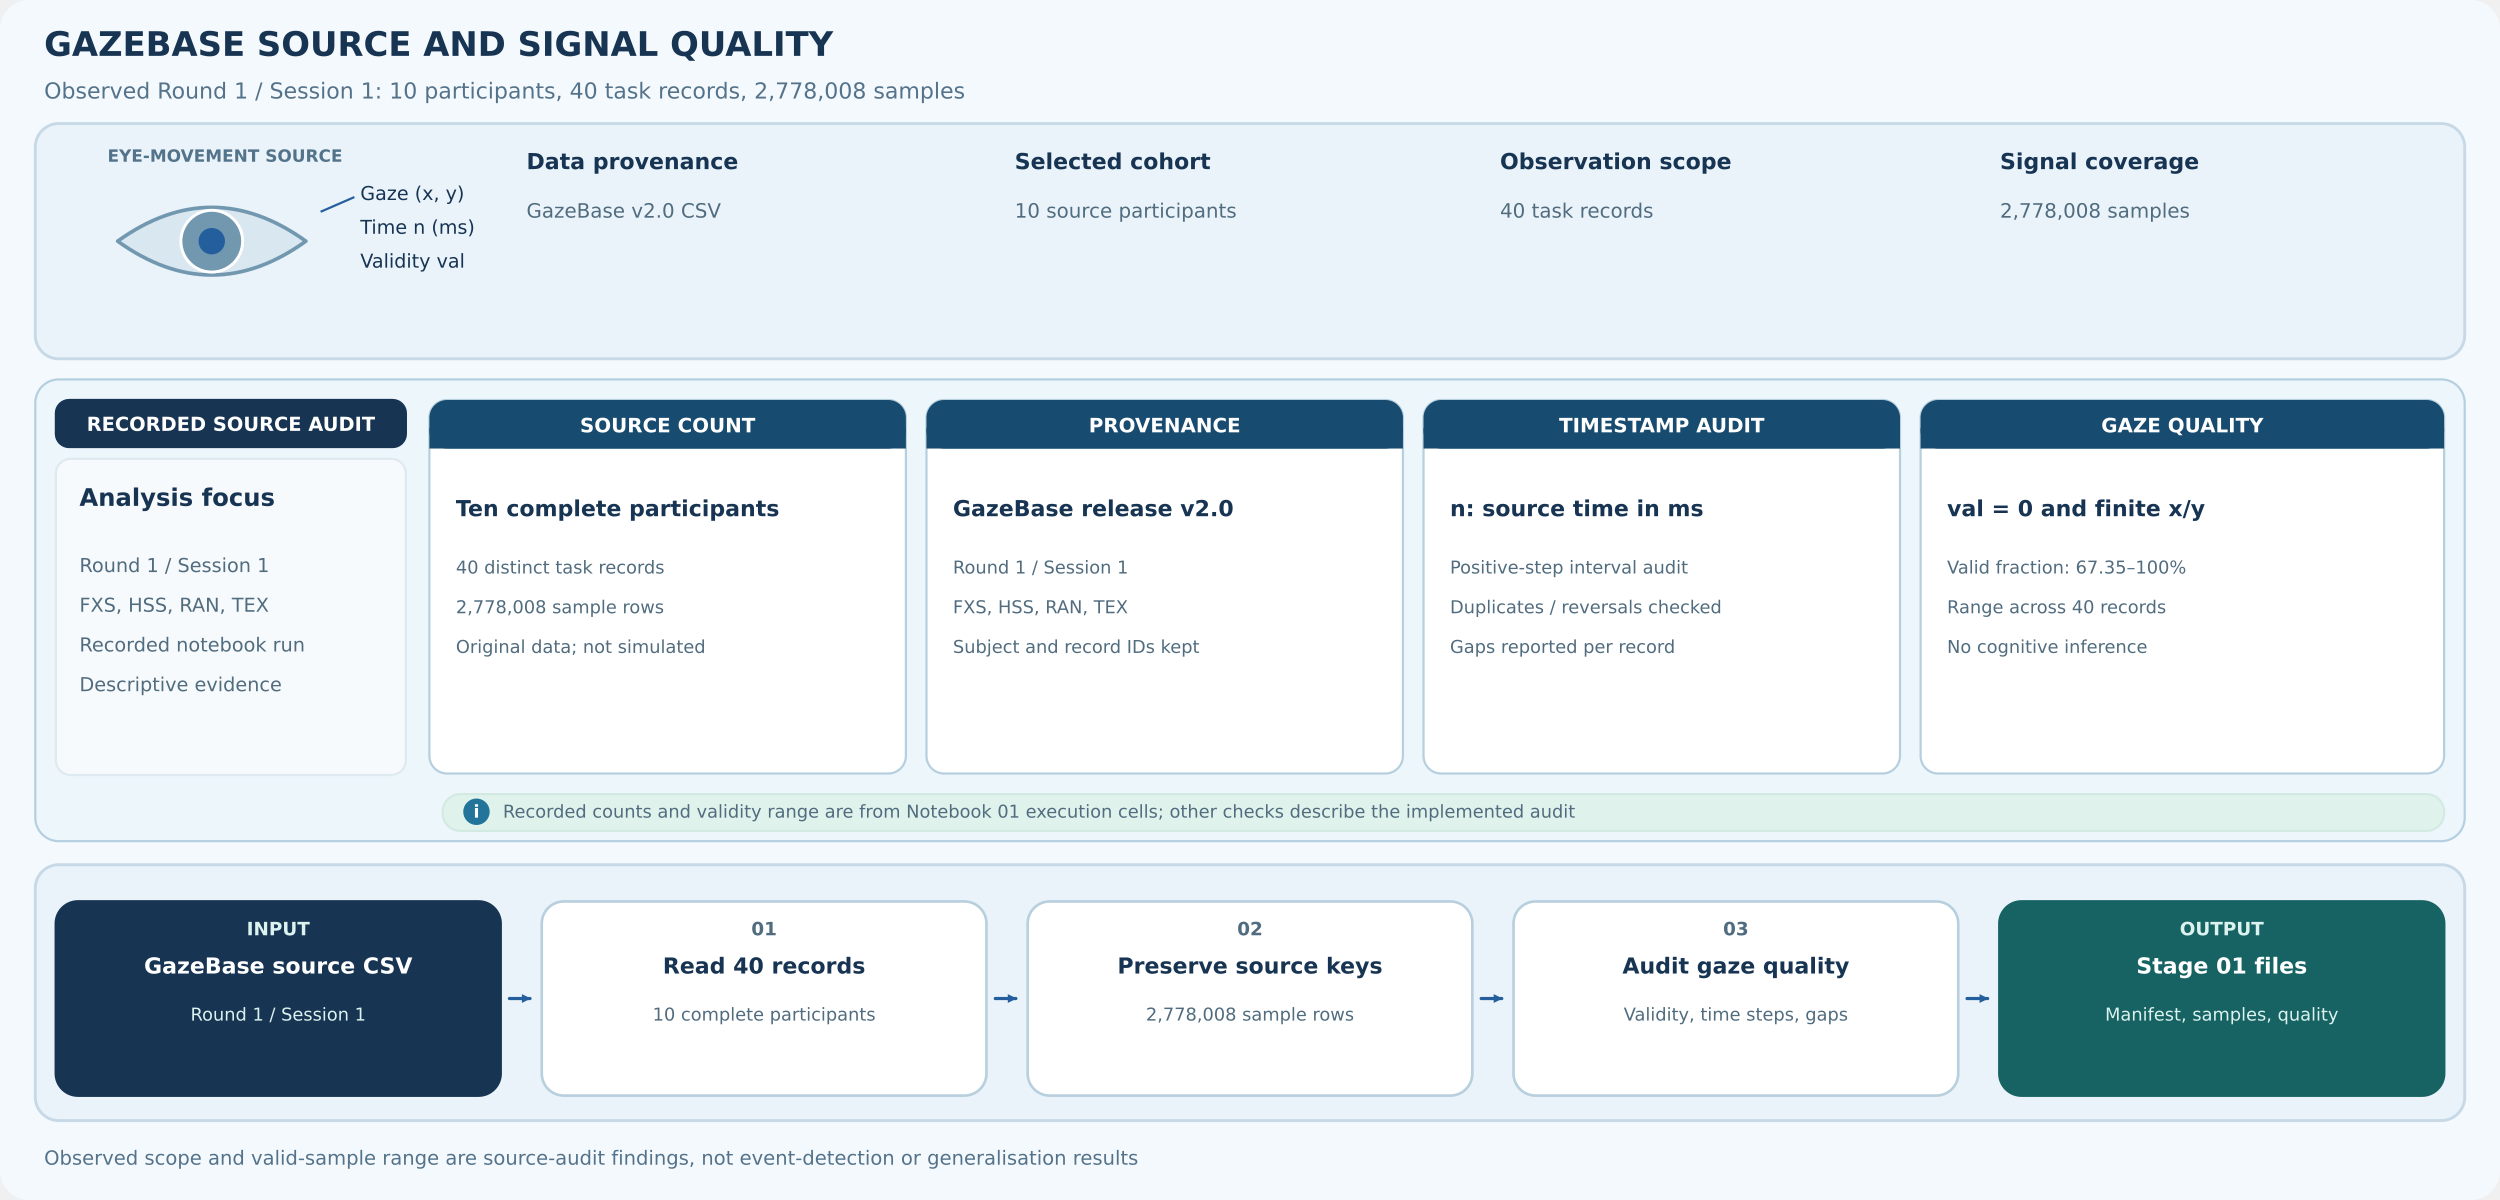
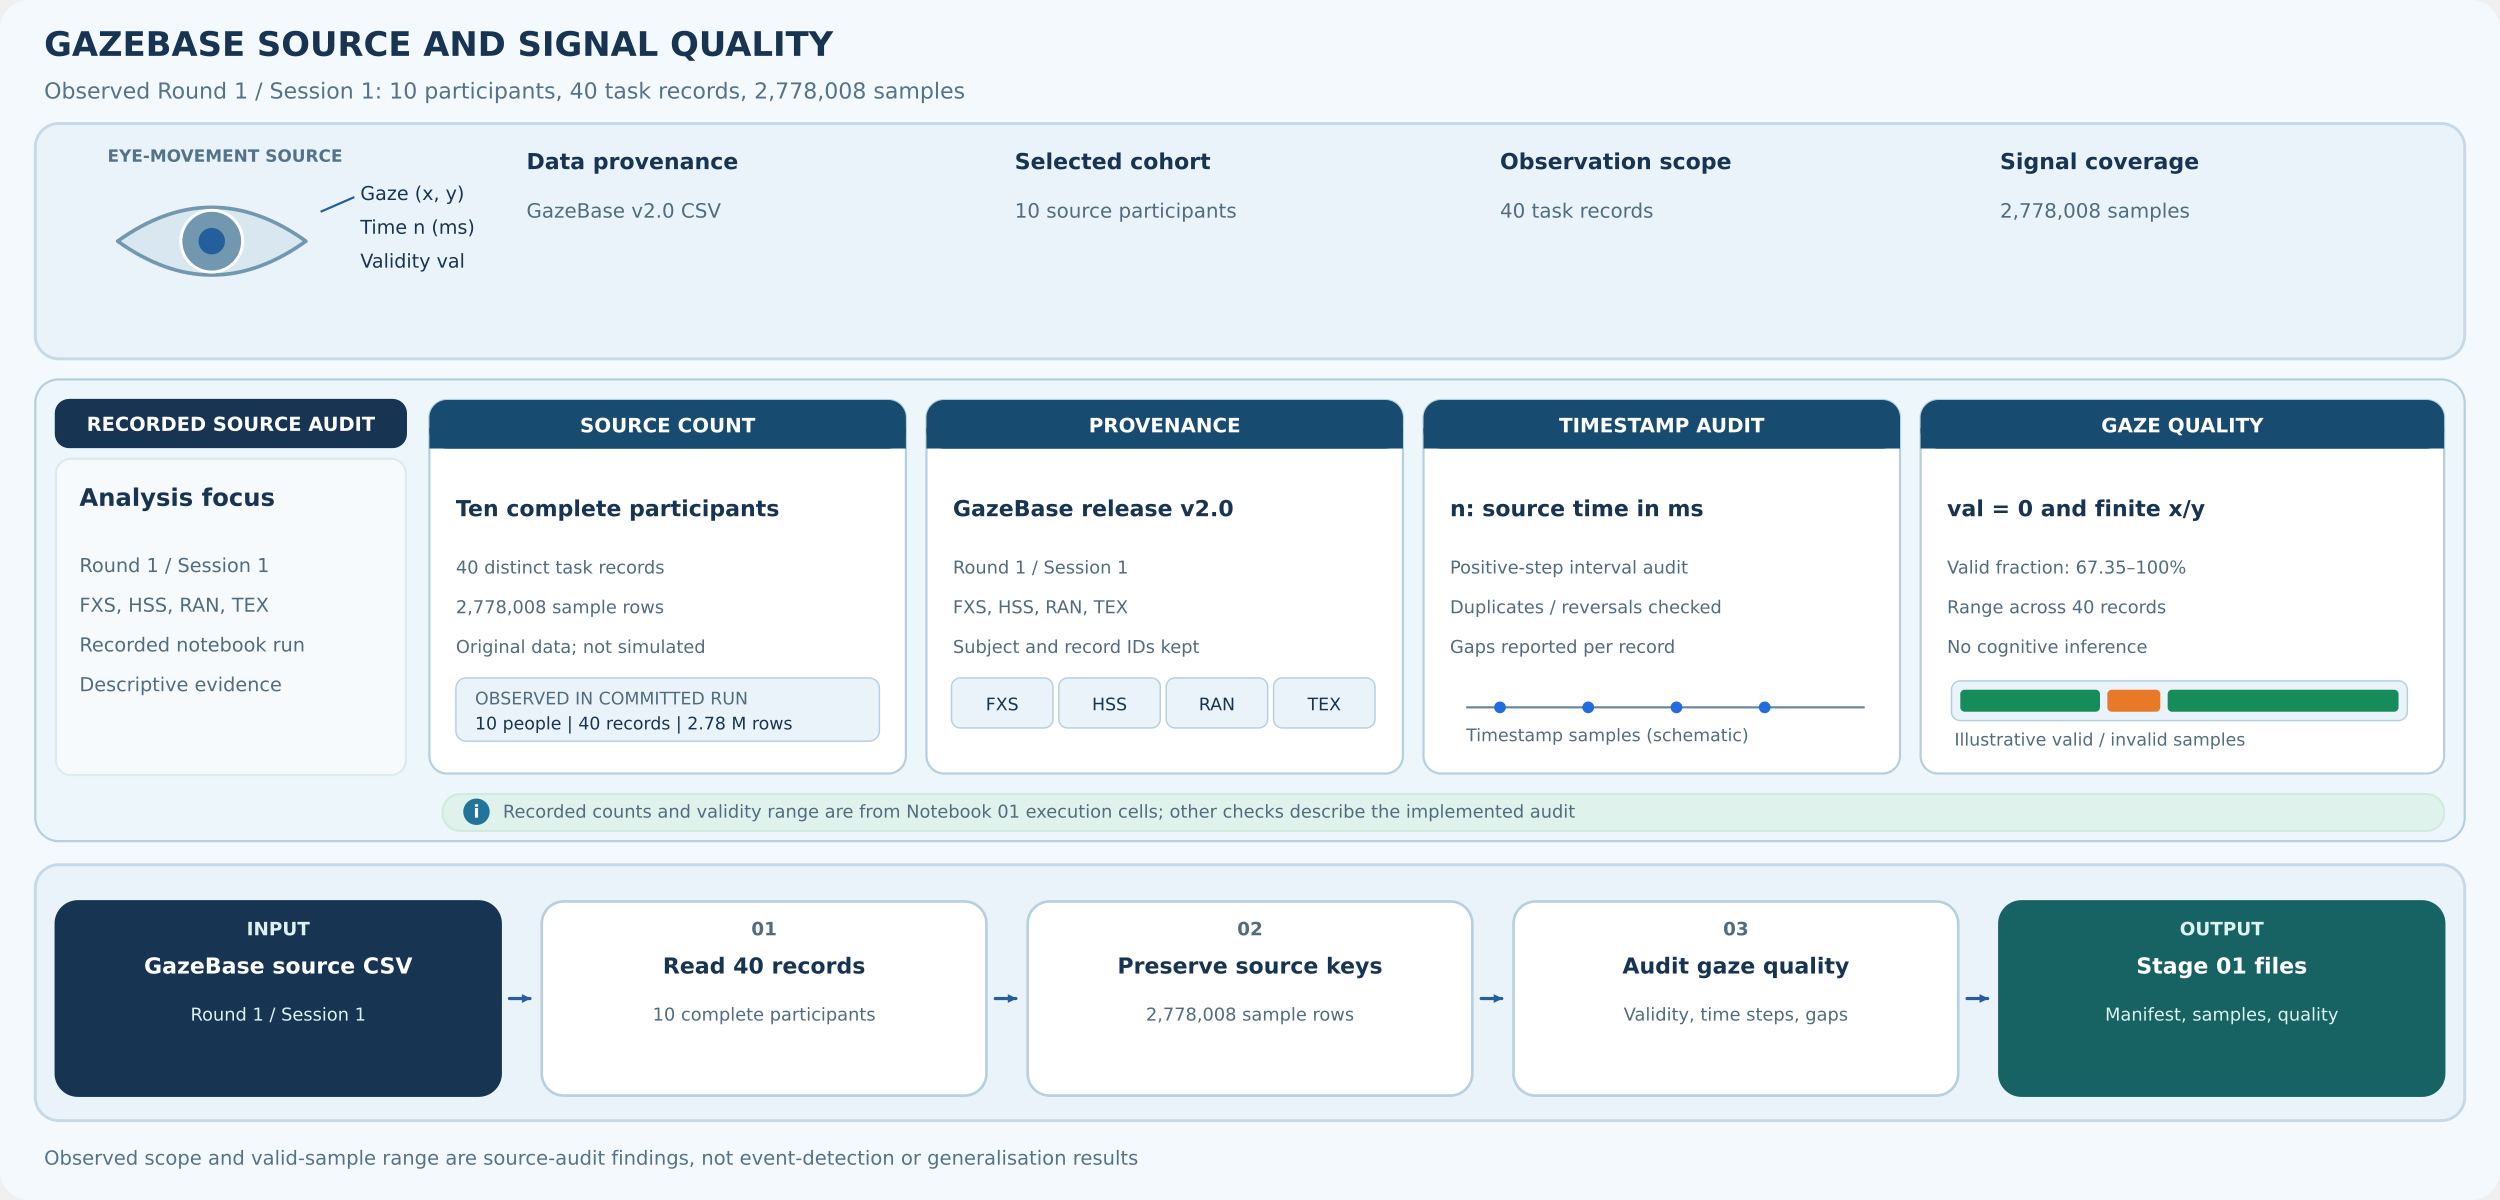
<svg xmlns="http://www.w3.org/2000/svg" width="1700" height="816" viewBox="0 0 1700 816" role="img" aria-labelledby="svg-title svg-desc">
  <defs>
    <style>
.title{font:700 23px DejaVu Sans,Arial,sans-serif;fill:#173453}.subtitle{font:400 15px DejaVu Sans,Arial,sans-serif;fill:#54738A}.sourceheading{font:700 11.5px DejaVu Sans,Arial,sans-serif;fill:#53738A}.sourcebody{font:400 13px DejaVu Sans,Arial,sans-serif;fill:#173453}.ctxhead{font:700 15px DejaVu Sans,Arial,sans-serif;fill:#173453}.ctxbody{font:400 13.5px DejaVu Sans,Arial,sans-serif;fill:#506C7E}.focushead{font:700 16.5px DejaVu Sans,Arial,sans-serif;fill:#173453}.focusbody{font:400 13.1px DejaVu Sans,Arial,sans-serif;fill:#506C7E}.sectionlabel{font:700 13.2px DejaVu Sans,Arial,sans-serif;fill:white}.panelhead{font:700 13.5px DejaVu Sans,Arial,sans-serif;fill:white}.panelbody{font:400 12.1px DejaVu Sans,Arial,sans-serif;fill:#506C7E}.nodeid{font:700 12.5px DejaVu Sans,Arial,sans-serif;fill:#506C7E}.nodetitle{font:700 15px DejaVu Sans,Arial,sans-serif;fill:#173453}.nodedesc{font:400 12.1px DejaVu Sans,Arial,sans-serif;fill:#506C7E}.endnodeid{font:700 12.5px DejaVu Sans,Arial,sans-serif;fill:#DBF2EF}.endnodetitle{font:700 15px DejaVu Sans,Arial,sans-serif;fill:white}.footer{font:400 13.3px DejaVu Sans,Arial,sans-serif;fill:#54738A}</style>
    <marker id="arr" markerWidth="6" markerHeight="6" refX="5.5" refY="3" orient="auto" markerUnits="userSpaceOnUse">
      <path d="M0 0 L6 3 L0 6 Z" fill="#245E9D" />
    </marker>
  </defs>
  <rect x="0" y="0" width="1700" height="816" rx="20" fill="#F4F9FD" stroke="none" stroke-width="1" />
  <g id="band-0-header">
    <text x="30" y="38" class="title" text-anchor="start">GAZEBASE SOURCE AND SIGNAL QUALITY</text>
    <text x="30" y="67" class="subtitle" text-anchor="start">Observed Round 1 / Session 1: 10 participants, 40 task records, 2,778,008 samples</text>
  </g>
  <g id="band-1-context">
    <rect x="24" y="84" width="1652" height="160" rx="16" fill="#EAF3FA" stroke="#C7D9E6" stroke-width="2" />
    <g id="source">
      <text x="153" y="110" class="sourceheading" text-anchor="middle">EYE-MOVEMENT SOURCE</text>
      <path d="M80,164 Q144,118 208,164 Q144,210 80,164Z" fill="#D9E7F1" stroke="#7298B0" stroke-width="2.5" stroke-linecap="round" stroke-linejoin="round" />
      <circle cx="144" cy="164" r="21" fill="#7298B0" stroke="white" stroke-width="2" />
      <circle cx="144" cy="164" r="9" fill="#245E9D" />
      <path d="M218 144 L241 134" fill="none" stroke="#245E9D" stroke-width="1.5" />
      <text x="245" y="136" class="sourcebody" text-anchor="start">Gaze (x, y)</text>
      <text x="245" y="159" class="sourcebody" text-anchor="start">Time n (ms)</text>
      <text x="245" y="182" class="sourcebody" text-anchor="start">Validity val</text>
    </g>
    <g id="context-1">
      <text x="358" y="115" class="ctxhead" text-anchor="start">Data provenance</text>
      <text x="358" y="148" class="ctxbody" text-anchor="start">GazeBase v2.0 CSV</text>
    </g>
    <g id="context-2">
      <text x="690" y="115" class="ctxhead" text-anchor="start">Selected cohort</text>
      <text x="690" y="148" class="ctxbody" text-anchor="start">10 source participants</text>
    </g>
    <g id="context-3">
      <text x="1020" y="115" class="ctxhead" text-anchor="start">Observation scope</text>
      <text x="1020" y="148" class="ctxbody" text-anchor="start">40 task records</text>
    </g>
    <g id="context-4">
      <text x="1360" y="115" class="ctxhead" text-anchor="start">Signal coverage</text>
      <text x="1360" y="148" class="ctxbody" text-anchor="start">2,778,008 samples</text>
    </g>
  </g>
  <g id="band-2-analysis">
    <rect x="24" y="258" width="1652" height="314" rx="16" fill="#EDF6FB" stroke="#B4CFE0" stroke-width="1.5" />
    <rect x="38" y="272" width="238" height="32" rx="9" fill="#173453" stroke="#173453" stroke-width="1.5" />
    <text x="157" y="293" class="sectionlabel" text-anchor="middle">RECORDED SOURCE AUDIT</text>
    <g id="focus">
      <rect x="38" y="312" width="238" height="215" rx="10" fill="#F7FAFD" stroke="#DFEAF0" stroke-width="1.5" />
      <text x="54" y="344" class="focushead" text-anchor="start">Analysis focus</text>
      <text x="54" y="389" class="focusbody" text-anchor="start">Round 1 / Session 1</text>
      <text x="54" y="416" class="focusbody" text-anchor="start">FXS, HSS, RAN, TEX</text>
      <text x="54" y="443" class="focusbody" text-anchor="start">Recorded notebook run</text>
      <text x="54" y="470" class="focusbody" text-anchor="start">Descriptive evidence</text>
    </g>
    <g id="panels">
      <g id="panel-1">
        <rect x="292" y="272" width="324" height="254" rx="12" fill="white" stroke="#B6CFDE" stroke-width="1.5" />
        <rect x="292" y="272" width="324" height="33" rx="12" fill="#174B70" stroke="none" stroke-width="1" />
        <rect x="292" y="291" width="324" height="14" rx="0" fill="#174B70" stroke="none" stroke-width="1" />
        <text x="454.0" y="294" class="panelhead" text-anchor="middle">SOURCE COUNT</text>
        <text x="310" y="351" class="ctxhead" text-anchor="start">Ten complete participants</text>
        <text x="310" y="390" class="panelbody" text-anchor="start">40 distinct task records</text>
        <text x="310" y="417" class="panelbody" text-anchor="start">2,778,008 sample rows</text>
        <text x="310" y="444" class="panelbody" text-anchor="start">Original data; not simulated</text>
+         <rect x="310" y="461" width="288" height="43" rx="7" fill="#EAF3FA" stroke="#B6CFDE" stroke-width="1" />
+         <text x="323" y="479" font-family="DejaVu Sans,Arial,sans-serif" font-size="11.8" fill="#506C7E">OBSERVED IN COMMITTED RUN</text>
+         <text x="323" y="496" font-family="DejaVu Sans,Arial,sans-serif" font-size="11.8" fill="#173453">10 people  |  40 records  |  2.78 M rows</text>
      </g>
      <g id="panel-2">
        <rect x="630" y="272" width="324" height="254" rx="12" fill="white" stroke="#B6CFDE" stroke-width="1.5" />
        <rect x="630" y="272" width="324" height="33" rx="12" fill="#174B70" stroke="none" stroke-width="1" />
        <rect x="630" y="291" width="324" height="14" rx="0" fill="#174B70" stroke="none" stroke-width="1" />
        <text x="792.0" y="294" class="panelhead" text-anchor="middle">PROVENANCE</text>
        <text x="648" y="351" class="ctxhead" text-anchor="start">GazeBase release v2.0</text>
        <text x="648" y="390" class="panelbody" text-anchor="start">Round 1 / Session 1</text>
        <text x="648" y="417" class="panelbody" text-anchor="start">FXS, HSS, RAN, TEX</text>
        <text x="648" y="444" class="panelbody" text-anchor="start">Subject and record IDs kept</text>
+         <rect x="647" y="461" width="69" height="34" rx="6" fill="#EAF3FA" stroke="#B6CFDE" />
+         <text x="681.5" y="483" text-anchor="middle" font-family="DejaVu Sans,Arial,sans-serif" font-size="11.8" fill="#173453">FXS</text>
+         <rect x="720" y="461" width="69" height="34" rx="6" fill="#EAF3FA" stroke="#B6CFDE" />
+         <text x="754.5" y="483" text-anchor="middle" font-family="DejaVu Sans,Arial,sans-serif" font-size="11.8" fill="#173453">HSS</text>
+         <rect x="793" y="461" width="69" height="34" rx="6" fill="#EAF3FA" stroke="#B6CFDE" />
+         <text x="827.5" y="483" text-anchor="middle" font-family="DejaVu Sans,Arial,sans-serif" font-size="11.8" fill="#173453">RAN</text>
+         <rect x="866" y="461" width="69" height="34" rx="6" fill="#EAF3FA" stroke="#B6CFDE" />
+         <text x="900.5" y="483" text-anchor="middle" font-family="DejaVu Sans,Arial,sans-serif" font-size="11.8" fill="#173453">TEX</text>
      </g>
      <g id="panel-3">
        <rect x="968" y="272" width="324" height="254" rx="12" fill="white" stroke="#B6CFDE" stroke-width="1.5" />
        <rect x="968" y="272" width="324" height="33" rx="12" fill="#174B70" stroke="none" stroke-width="1" />
        <rect x="968" y="291" width="324" height="14" rx="0" fill="#174B70" stroke="none" stroke-width="1" />
        <text x="1130.0" y="294" class="panelhead" text-anchor="middle">TIMESTAMP AUDIT</text>
        <text x="986" y="351" class="ctxhead" text-anchor="start">n: source time in ms</text>
        <text x="986" y="390" class="panelbody" text-anchor="start">Positive-step interval audit</text>
        <text x="986" y="417" class="panelbody" text-anchor="start">Duplicates / reversals checked</text>
        <text x="986" y="444" class="panelbody" text-anchor="start">Gaps reported per record</text>
+         <path d="M997 481 H1268" fill="none" stroke="#66879D" stroke-width="1.5" />
+         <circle cx="1020" cy="481" r="4" fill="#236CDE" />
+         <circle cx="1080" cy="481" r="4" fill="#236CDE" />
+         <circle cx="1140" cy="481" r="4" fill="#236CDE" />
+         <circle cx="1200" cy="481" r="4" fill="#236CDE" />
+         <text x="997" y="504" font-family="DejaVu Sans,Arial,sans-serif" font-size="11.8" fill="#506C7E">Timestamp samples (schematic)</text>
      </g>
      <g id="panel-4">
        <rect x="1306" y="272" width="356" height="254" rx="12" fill="white" stroke="#B6CFDE" stroke-width="1.5" />
        <rect x="1306" y="272" width="356" height="33" rx="12" fill="#174B70" stroke="none" stroke-width="1" />
        <rect x="1306" y="291" width="356" height="14" rx="0" fill="#174B70" stroke="none" stroke-width="1" />
        <text x="1484.0" y="294" class="panelhead" text-anchor="middle">GAZE QUALITY</text>
        <text x="1324" y="351" class="ctxhead" text-anchor="start">val = 0 and finite x/y</text>
        <text x="1324" y="390" class="panelbody" text-anchor="start">Valid fraction: 67.35–100%</text>
        <text x="1324" y="417" class="panelbody" text-anchor="start">Range across 40 records</text>
        <text x="1324" y="444" class="panelbody" text-anchor="start">No cognitive inference</text>
+         <rect x="1327" y="463" width="310" height="27" rx="6" fill="#EAF3FA" stroke="#B6CFDE" />
+         <rect x="1333" y="469" width="95" height="15" rx="3" fill="#168C5B" />
+         <rect x="1433" y="469" width="36" height="15" rx="3" fill="#E87929" />
+         <rect x="1474" y="469" width="157" height="15" rx="3" fill="#168C5B" />
+         <text x="1329" y="507" font-family="DejaVu Sans,Arial,sans-serif" font-size="11.8" fill="#506C7E">Illustrative valid / invalid samples</text>
      </g>
    </g>
    <g id="scientific-note">
      <rect x="301" y="540" width="1361" height="25" rx="12" fill="#E0F2EC" stroke="#D3EAE2" stroke-width="1.5" />
      <circle cx="324" cy="552" r="9" fill="#23749A" />
      <text x="324" y="556" font-family="DejaVu Sans" font-size="12" font-weight="700" text-anchor="middle" fill="white">i</text>
      <text x="342" y="556" class="panelbody" text-anchor="start">Recorded counts and validity range are from Notebook 01 execution cells; other checks describe the implemented audit</text>
    </g>
  </g>
  <g id="band-3-workflow">
    <rect x="24" y="588" width="1652" height="174" rx="16" fill="#EAF3FA" stroke="#C7D9E6" stroke-width="2" />
    <g id="nodes">
      <g id="node-0">
        <rect x="38.0" y="613" width="302.4" height="132" rx="15" fill="#173453" stroke="#173453" stroke-width="1.8" />
        <text x="189.2" y="636" class="endnodeid" text-anchor="middle">INPUT</text>
        <text x="189.2" y="662" class="endnodetitle" text-anchor="middle">GazeBase source CSV</text>
        <text x="189.2" y="694" text-anchor="middle" font-family="DejaVu Sans" font-size="12.1" fill="#DBF2EF">Round 1 / Session 1</text>
      </g>
      <g id="node-1">
        <rect x="368.4" y="613" width="302.4" height="132" rx="15" fill="white" stroke="#B8CFDE" stroke-width="1.8" />
        <text x="519.6" y="636" class="nodeid" text-anchor="middle">01</text>
        <text x="519.6" y="662" class="nodetitle" text-anchor="middle">Read 40 records</text>
        <text x="519.6" y="694" class="nodedesc" text-anchor="middle">10 complete participants</text>
      </g>
      <g id="node-2">
        <rect x="698.8" y="613" width="302.4" height="132" rx="15" fill="white" stroke="#B8CFDE" stroke-width="1.8" />
        <text x="850.0" y="636" class="nodeid" text-anchor="middle">02</text>
        <text x="850.0" y="662" class="nodetitle" text-anchor="middle">Preserve source keys</text>
        <text x="850.0" y="694" class="nodedesc" text-anchor="middle">2,778,008 sample rows</text>
      </g>
      <g id="node-3">
        <rect x="1029.2" y="613" width="302.4" height="132" rx="15" fill="white" stroke="#B8CFDE" stroke-width="1.8" />
        <text x="1180.4" y="636" class="nodeid" text-anchor="middle">03</text>
        <text x="1180.4" y="662" class="nodetitle" text-anchor="middle">Audit gaze quality</text>
        <text x="1180.4" y="694" class="nodedesc" text-anchor="middle">Validity, time steps, gaps</text>
      </g>
      <g id="node-4">
        <rect x="1359.6" y="613" width="302.4" height="132" rx="15" fill="#176363" stroke="#176363" stroke-width="1.8" />
        <text x="1510.8" y="636" class="endnodeid" text-anchor="middle">OUTPUT</text>
        <text x="1510.8" y="662" class="endnodetitle" text-anchor="middle">Stage 01 files</text>
        <text x="1510.8" y="694" text-anchor="middle" font-family="DejaVu Sans" font-size="12.1" fill="#DBF2EF">Manifest, samples, quality</text>
      </g>
    </g>
    <g id="connectors">
      <path d="M346.4 679 L360.4 679" stroke="#245E9D" stroke-width="2.2" stroke-linecap="round" marker-end="url(#arr)" fill="none" />
      <path d="M676.8 679 L690.8 679" stroke="#245E9D" stroke-width="2.2" stroke-linecap="round" marker-end="url(#arr)" fill="none" />
      <path d="M1007.2 679 L1021.2 679" stroke="#245E9D" stroke-width="2.2" stroke-linecap="round" marker-end="url(#arr)" fill="none" />
      <path d="M1337.6 679 L1351.6 679" stroke="#245E9D" stroke-width="2.2" stroke-linecap="round" marker-end="url(#arr)" fill="none" />
    </g>
  </g>
  <g id="band-4-summary">
    <text x="30" y="792" class="footer" text-anchor="start">Observed scope and valid-sample range are source-audit findings, not event-detection or generalisation results</text>
  </g>
</svg>
